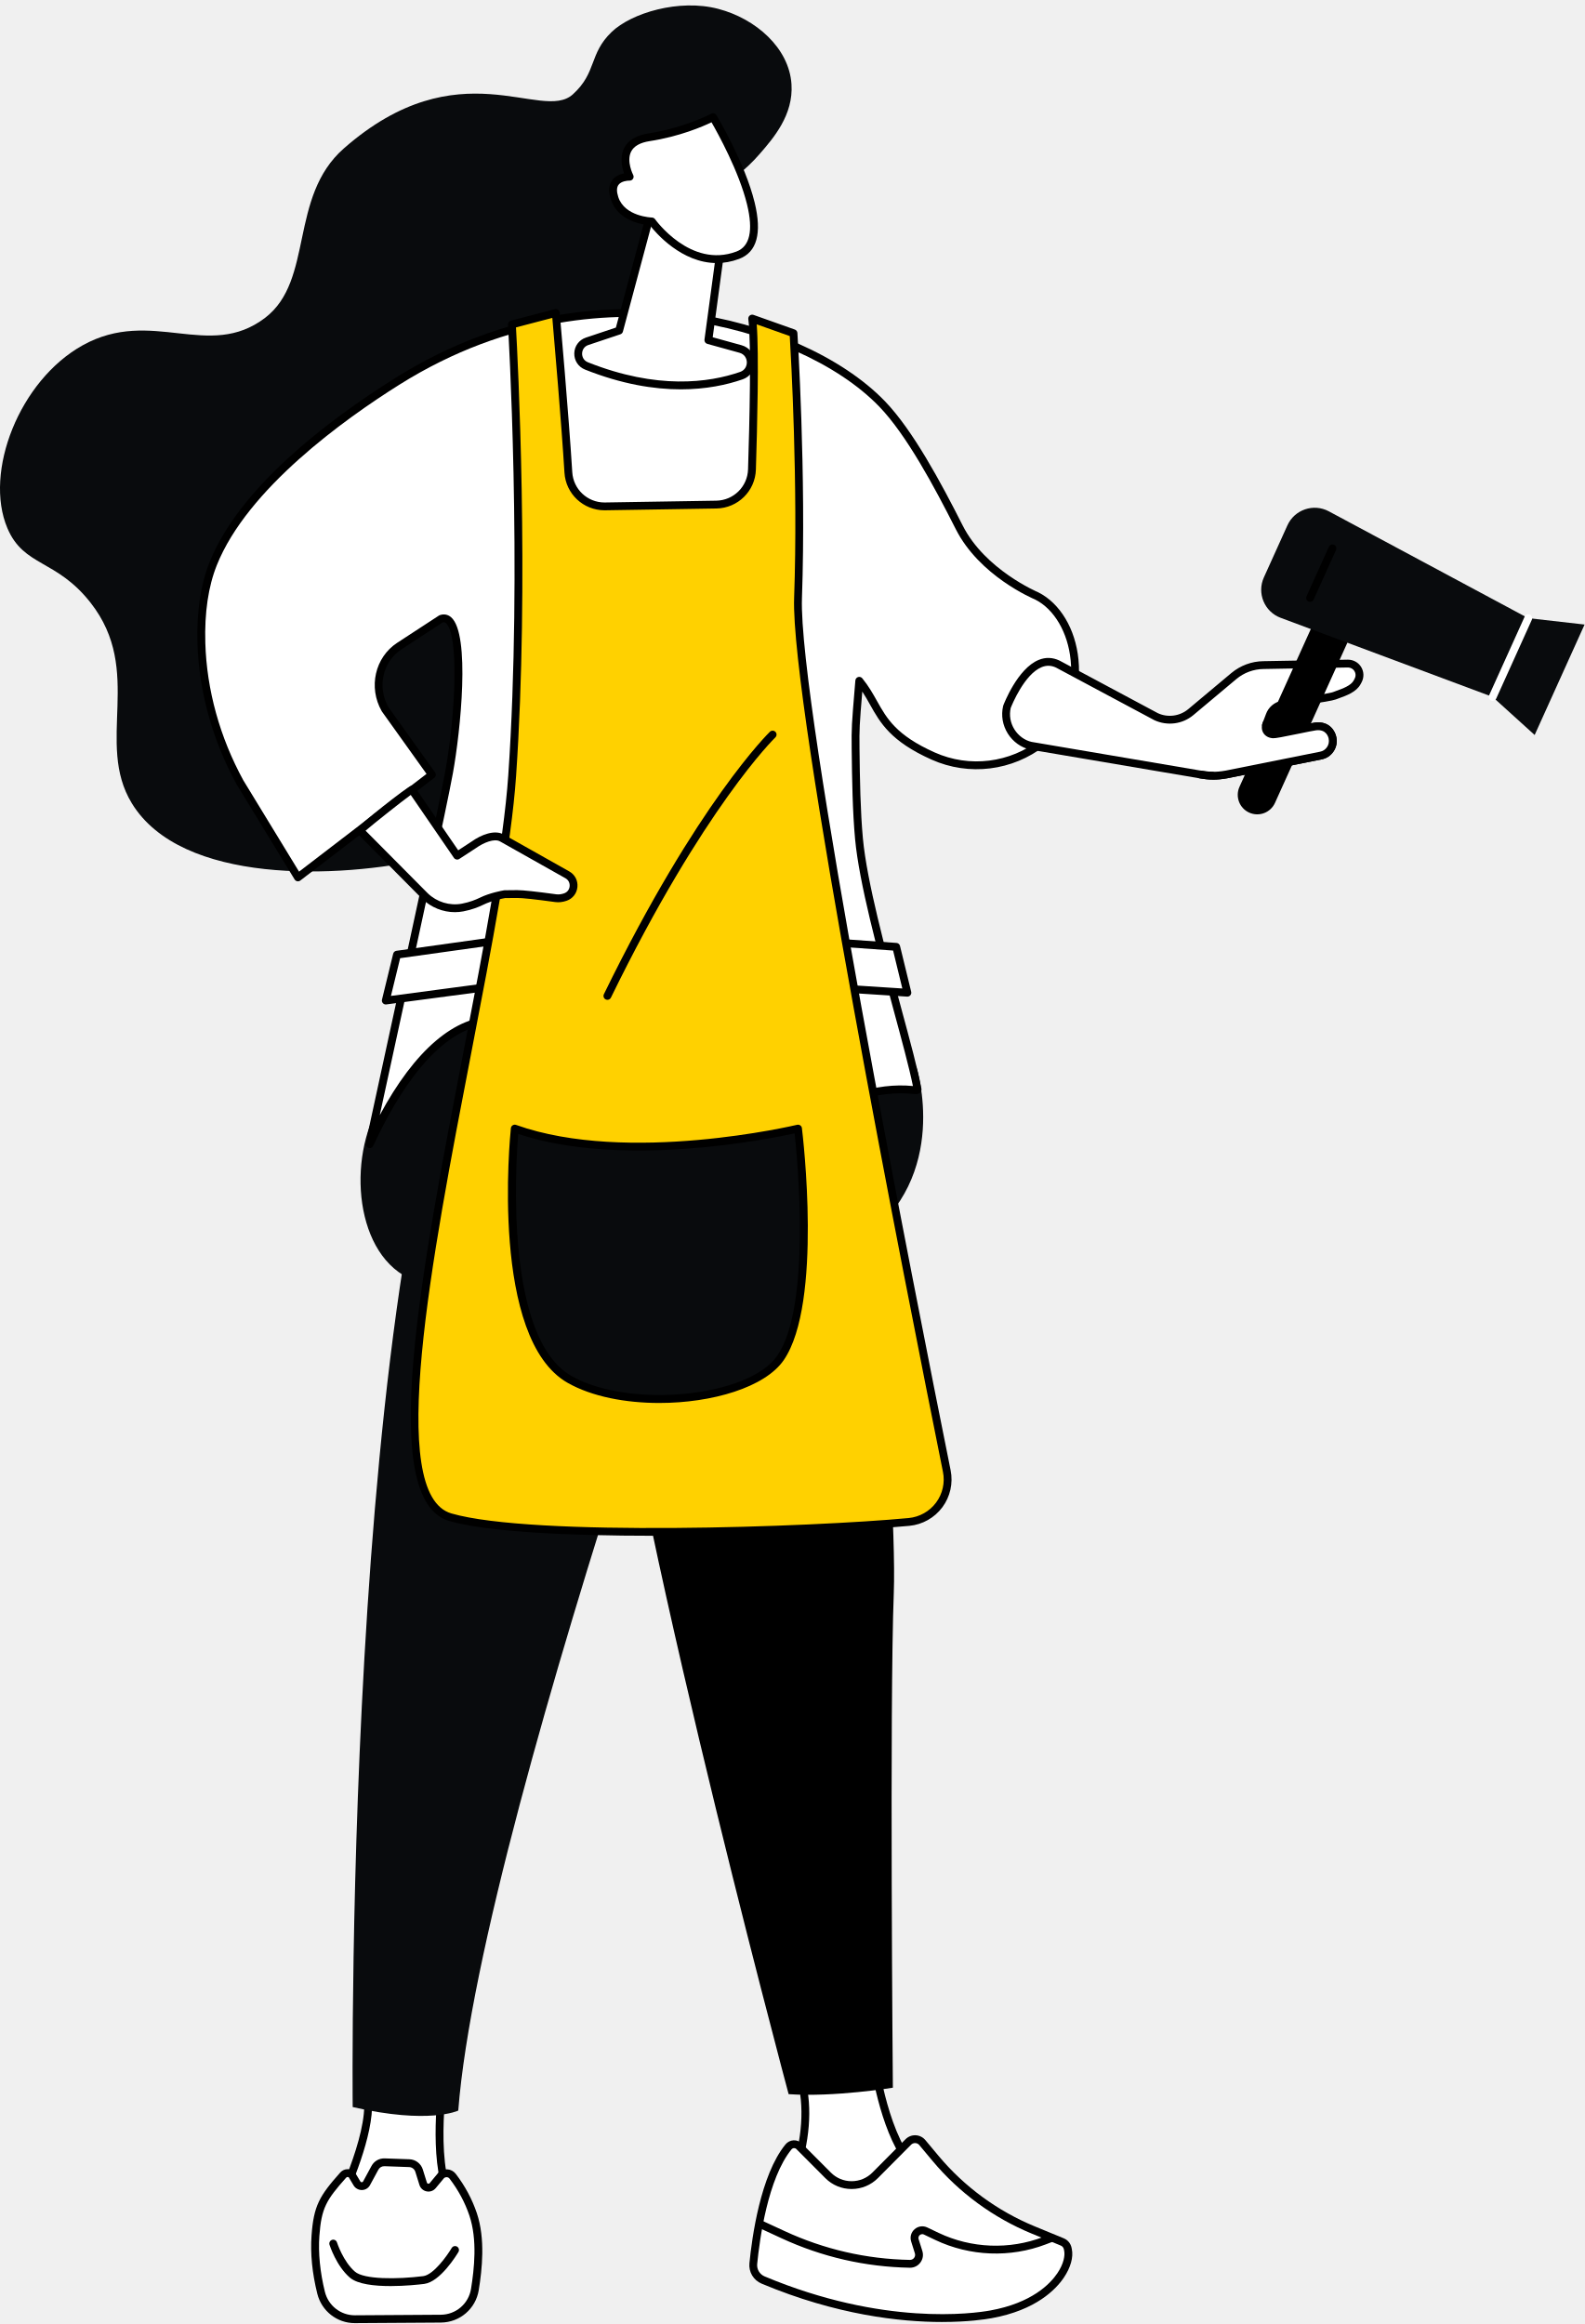
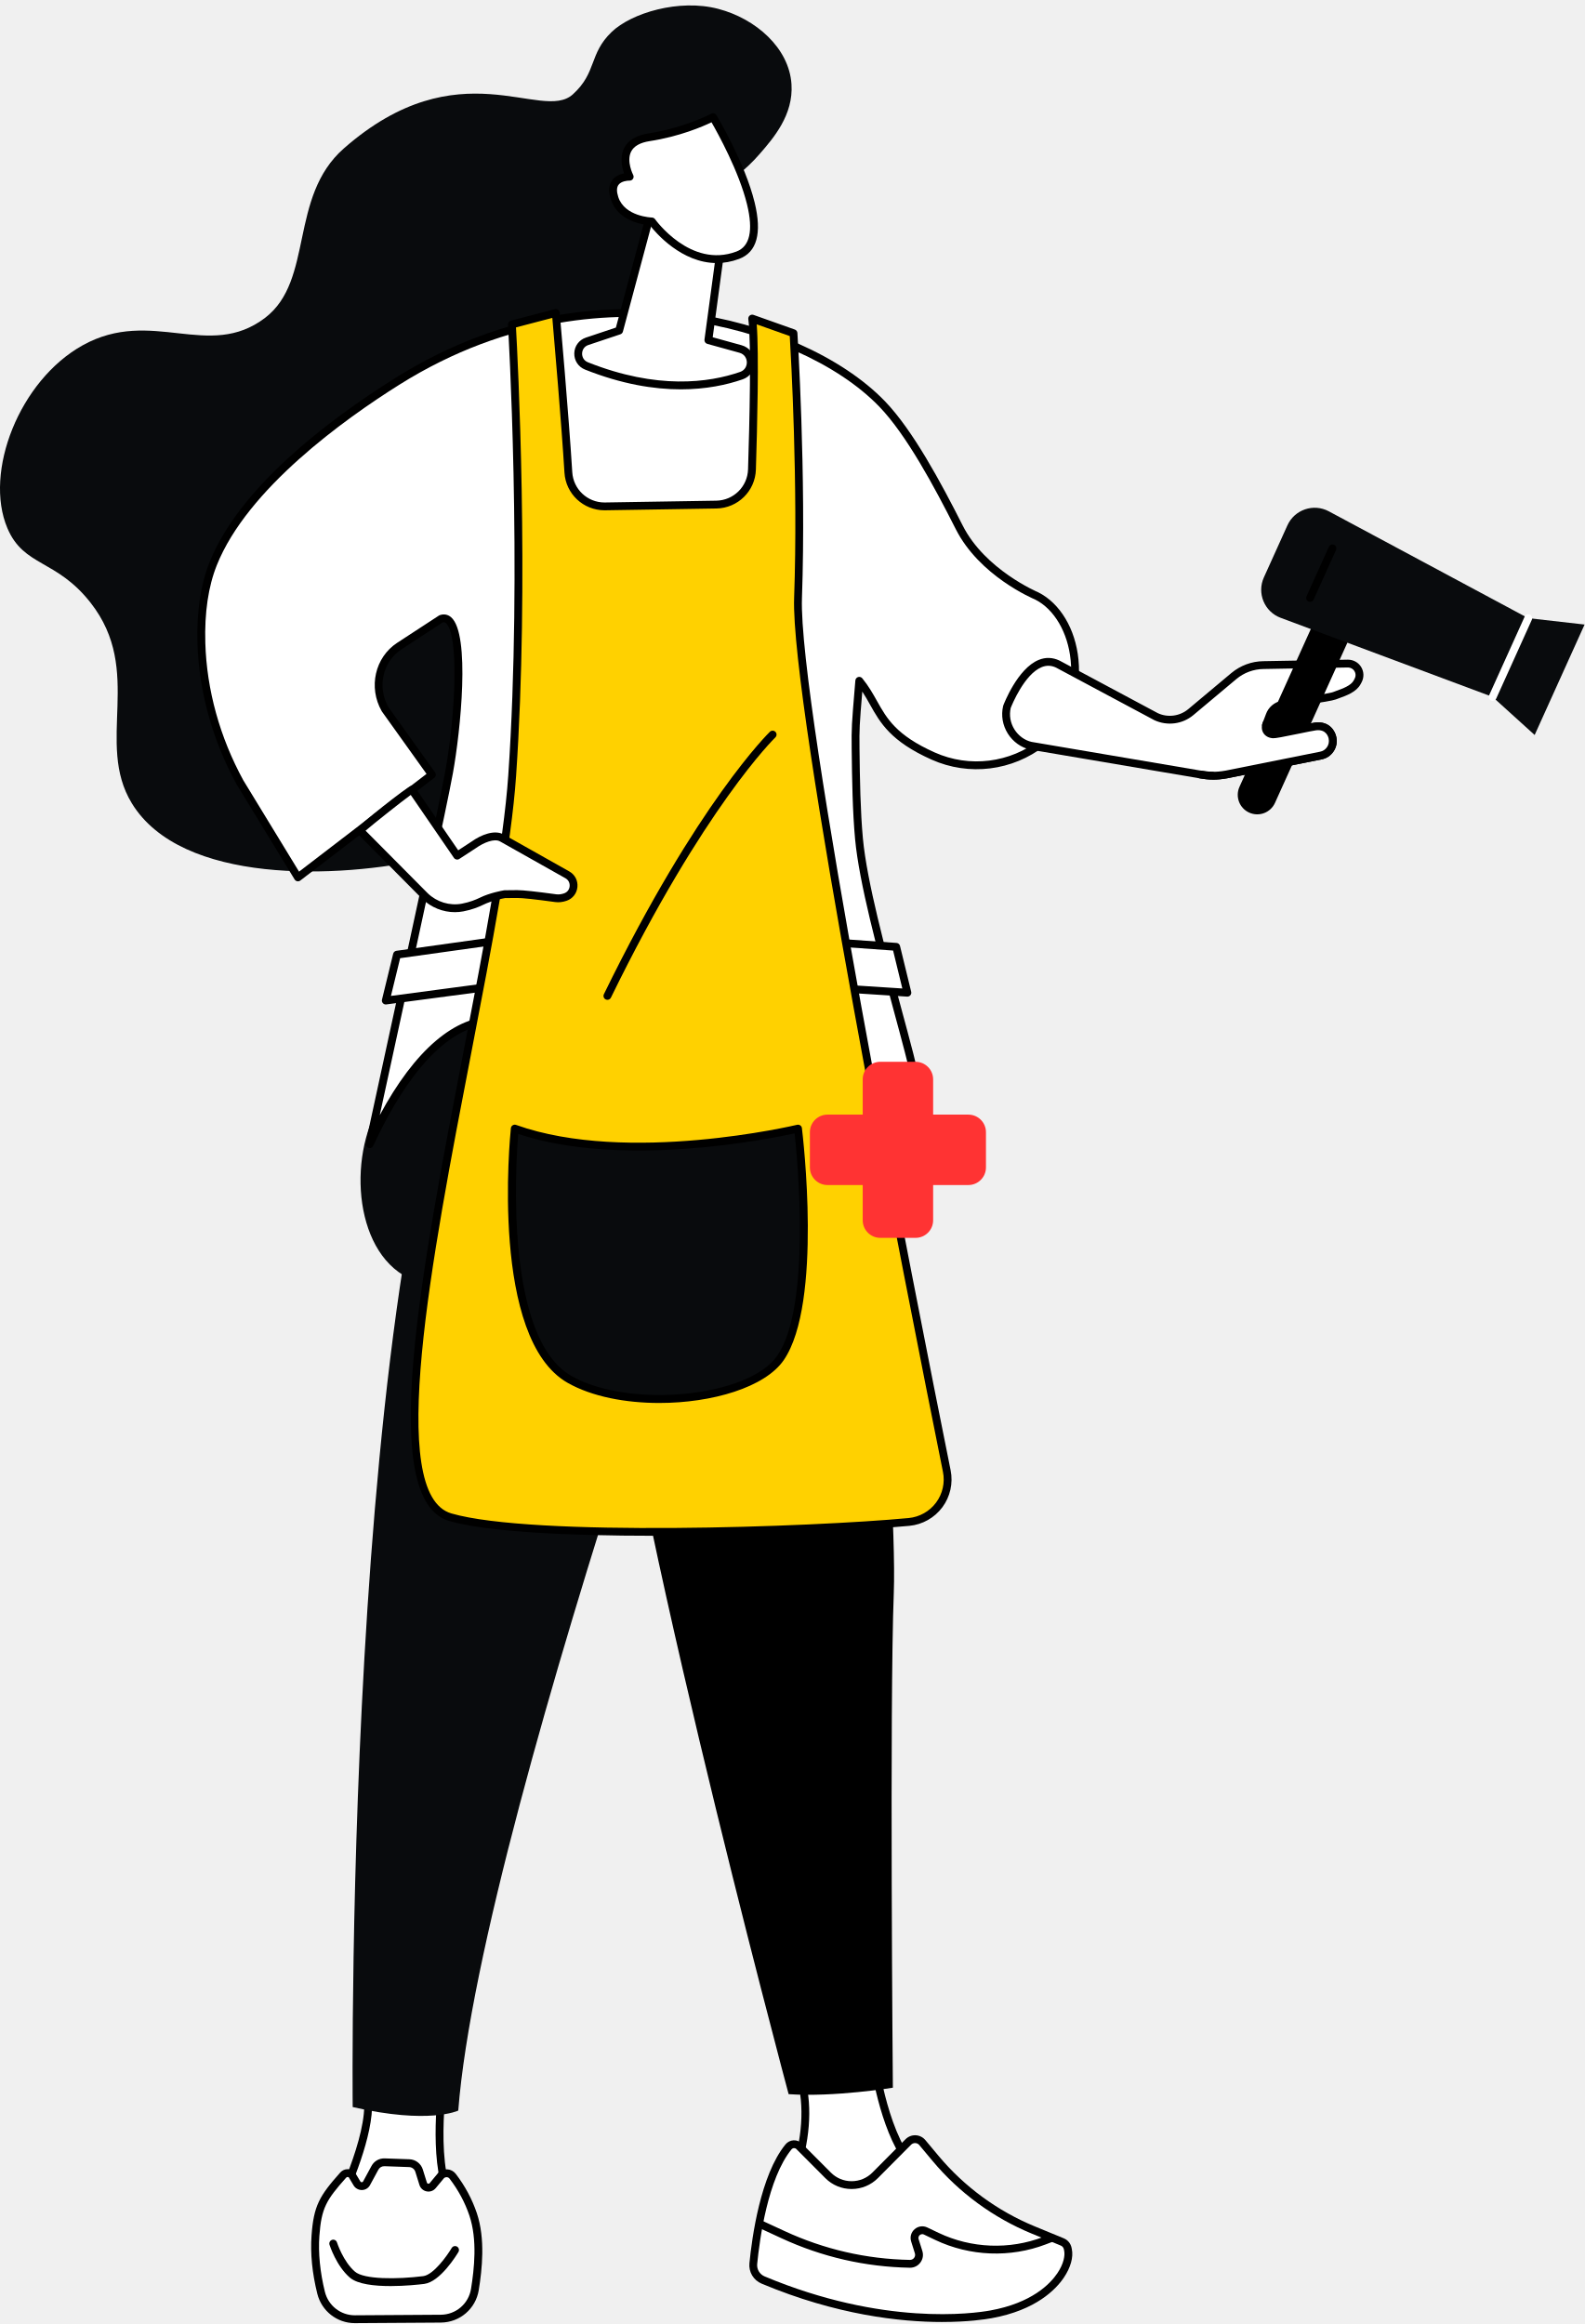
<svg xmlns="http://www.w3.org/2000/svg" height="264" viewBox="0 0 180 264" width="180">
  <g fill="none" fill-rule="evenodd" transform="matrix(-1 0 0 1 180 .617095)">
    <path d="m129.642 235.535s1.609 10.913-1.415 14.548l-.932 1.134 14.572-.71s-4.156-8.357-3.649-12.799z" fill="#fff" />
    <path d="m130.169 236.127c.299 2.458 1.11 10.98-1.601 14.238l-.293.358 12.9-.627c-.922-1.967-3.653-8.149-3.431-12.049zm-2.875 15.534c-.168 0-.321-.093-.398-.245-.079-.158-.057-.346.055-.481l.932-1.136c2.867-3.445 1.334-14.093 1.318-14.2-.02-.146.032-.295.144-.394.109-.099.261-.137.406-.101l8.578 2.173c.214.055.358.261.332.481-.487 4.26 3.564 12.469 3.605 12.55.067.135.061.293-.014.425-.077.129-.212.21-.362.218l-14.572.71c-.008 0-.016 0-.022 0z" fill="#000" />
    <path d="m128.578 246.601c-1.001 1.308-1.797 2.766-2.323 4.326-.914 2.719-.619 5.934-.202 8.535.305 1.9 1.943 3.299 3.867 3.313l9.742.063c1.83.014 3.423-1.233 3.863-3.008.433-1.751.813-4.076.637-6.485-.232-3.202-.78-4.219-3.15-6.878-.265-.295-.722-.309-.989-.016l-.576.964c-.251.418-.859.404-1.092-.024l-.944-1.745c-.22-.404-.649-.651-1.108-.635l-2.798.101c-.513.018-.958.358-1.112.849l-.465 1.492c-.148.475-.764.596-1.082.212l-.978-1.177c-.38-.352-.978-.299-1.292.111" fill="#fff" />
    <path d="m129.276 246.702c-.012 0-.024 0-.038 0-.123.012-.23.071-.307.17-.995 1.3-1.753 2.713-2.252 4.197-.922 2.743-.548 6.065-.184 8.323.271 1.69 1.714 2.925 3.431 2.939l9.74.063h.026c1.615 0 3.012-1.096 3.402-2.671.55-2.22.766-4.413.627-6.346-.23-3.168-.782-4.082-3.039-6.615-.063-.069-.123-.079-.176-.079-.034 0-.085.008-.129.044l-.546.916c-.2.334-.57.524-.944.522-.39-.008-.734-.218-.92-.562l-.946-1.747c-.139-.257-.404-.41-.699-.4l-2.798.101c-.323.01-.606.226-.704.536l-.465 1.492c-.117.376-.429.657-.815.732-.386.079-.782-.063-1.033-.366l-.956-1.152c-.079-.063-.174-.097-.275-.097zm10.418 16.581c-.012 0-.022 0-.034 0l-9.742-.063c-2.151-.016-3.962-1.567-4.302-3.687-.378-2.353-.764-5.818.22-8.748.532-1.577 1.334-3.077 2.39-4.456.226-.293.566-.481.936-.513.368-.03.738.095 1.011.346.014.014.028.028.042.042l.976 1.179c.061.073.137.071.176.063.04-.008.111-.034.139-.125l.465-1.492c.21-.669.821-1.136 1.52-1.16l2.798-.099c.645-.024 1.213.309 1.514.865l.946 1.747c.042.081.117.095.156.095.034.002.113-.008.162-.089l.576-.964c.014-.026.032-.051.053-.073.21-.228.509-.356.819-.356.315.002.619.139.831.378 2.386 2.675 3.018 3.795 3.263 7.14.15 2.054-.071 4.284-.651 6.623-.489 1.975-2.24 3.348-4.264 3.348z" fill="#000" />
    <path d="m135.644 259.075c-1.696 0-3.289-.178-3.825-.245-1.826-.228-3.687-3.281-3.894-3.627-.125-.212-.057-.485.154-.611.212-.125.483-.057.611.156.499.839 2.056 3.051 3.239 3.198 3.008.376 6.716.378 7.747-.507 1.342-1.15 2.038-3.303 2.046-3.326.075-.235.325-.364.558-.289.235.075.364.325.289.56-.032.097-.782 2.418-2.313 3.73-.885.758-2.806.96-4.611.96" fill="#000" />
    <path d="m80.724 233.394s-1.223 9.378-4.991 12.641l-1.264 1.452 16.054.6-.714-1.644c-1.138-3.089-1.86-7.423-.73-11.123z" fill="#fff" />
    <path d="m75.415 247.076 14.418.54-.433-.995c-1.387-3.764-1.702-7.814-.877-10.971l-7.43-1.714c-.309 1.997-1.668 9.459-5.046 12.413zm15.108 1.456c-.006 0-.01 0-.016-.002l-16.054-.598c-.172-.006-.323-.111-.392-.267-.067-.158-.04-.34.073-.469l1.264-1.454c.014-.016.028-.03.044-.044 3.599-3.115 4.83-12.267 4.842-12.36.016-.125.085-.237.186-.307.103-.073.232-.097.354-.069l8.355 1.927c.121.028.224.103.285.21.063.107.077.235.04.354-.928 3.037-.659 7.09.722 10.838l.706 1.619c.061.139.044.301-.04.429-.083.121-.22.194-.368.194z" fill="#000" />
    <path d="m73.725 244.573c-2.984 3.568-6.789 6.358-11.091 8.129l-3.303 1.359c-.315.129-.546.406-.615.74l-.036.17c-.394 1.882 1.888 6.073 8.752 7.316 4.245.766 14.123 1.031 25.879-3.898.742-.311 1.197-1.067 1.118-1.87-.287-2.921-1.239-9.88-3.997-13.254-.305-.376-.863-.414-1.207-.073l-3.289 3.301c-1.478 1.482-3.875 1.482-5.351-.002l-3.766-3.789c-.447-.447-1.181-.416-1.587.069z" fill="#fff" />
    <path d="m75.573 243.057-1.506 1.801c-3.018 3.611-6.912 6.463-11.263 8.254l-3.303 1.361c-.18.073-.309.23-.35.418l-.034.17c-.109.52.034 1.46.768 2.549.819 1.215 2.897 3.382 7.626 4.237 1.914.346 12.14 1.785 25.628-3.869.566-.239.908-.807.849-1.415-.279-2.818-1.213-9.728-3.9-13.017-.071-.085-.172-.137-.279-.144-.099-.004-.196.032-.269.105l-3.289 3.301c-.799.801-1.86 1.241-2.99 1.241h-.002c-1.13-.002-2.193-.443-2.99-1.245l-3.766-3.789c-.127-.125-.297-.192-.475-.184-.178.008-.34.087-.455.224zm-2.598 20.097c-2.909 0-4.88-.295-5.622-.431-5.05-.914-7.31-3.285-8.206-4.617-.764-1.134-1.094-2.311-.902-3.227l.034-.17c.101-.479.431-.873.881-1.059l3.305-1.361c4.217-1.737 7.992-4.502 10.917-8.002l1.506-1.801c.273-.328.675-.524 1.1-.544.427-.018.843.146 1.144.447l3.766 3.789c.629.633 1.468.98 2.359.983h.002c.892 0 1.731-.348 2.359-.98l3.291-3.301c.247-.249.592-.38.942-.364.358.018.695.188.924.469 2.84 3.477 3.809 10.593 4.094 13.492.099.999-.459 1.933-1.389 2.323-8.507 3.566-15.759 4.355-20.508 4.355z" fill="#000" />
    <path d="m76.626 256.992c-.467 0-.894-.212-1.175-.588-.285-.382-.368-.863-.224-1.318l.423-1.342c.079-.251-.079-.414-.129-.459-.051-.042-.235-.178-.473-.065l-1.29.615c-3.928 1.868-8.511 2.05-12.575.495l-.75-.287c-.228-.087-.344-.346-.257-.574.089-.23.344-.344.574-.257l.75.287c3.837 1.468 8.165 1.298 11.875-.467l1.29-.615c.483-.228 1.033-.154 1.437.196.404.352.556.887.394 1.397l-.421 1.342c-.057.178-.024.368.089.52.111.15.289.23.473.23 4.947-.093 9.732-1.193 14.222-3.269l2.582-1.193c.224-.105.487-.006.59.216.103.222.006.487-.218.59l-2.58 1.193c-4.603 2.129-9.508 3.257-14.58 3.352-.008 0-.018 0-.028 0" fill="#000" />
    <path d="m137.433 125.936c3.253 6.801 1.708 17.776-5.77 19.286-14.91 3.008-42.699-.012-49.55-4.915-10.203-7.3-6.215-19.691-6.215-19.691s7.007-14.705 38.049-11.366c11.453 1.233 19.539 8.436 23.485 16.685" fill="#090b0d" />
    <path d="m82.786 114.097s-4.803 53.567-4.316 66.253c.487 12.688.105 56.189.105 56.189s6.665 1.094 11.841.734c0 0 20.16-75.175 20.635-96.099.473-20.924-6.645-35.053-6.645-35.053z" fill="#000" />
    <path d="m90.606 110.28s34.663 94.338 37.338 128.857c0 0 3.267 1.607 11.992-.4 0 0 1.15-106.912-16.852-132.44z" fill="#090b0d" />
    <path d="m101.951 22.657c-1.751-1.203-4.979-2.026-8.228-5.765-1.583-1.82-3.871-4.451-3.631-7.964.281-4.103 4.053-7.42 8.315-8.538 4.464-1.171 9.87.473 12.11 2.621 2.608 2.502 1.658 4.597 4.413 7.092 3.556 3.22 12.932-5.341 26.01 6.139 6.283 5.516 3.372 14.991 8.946 19.245 6.401 4.886 12.858-1.234 20.706 3.112 7.205 3.991 11.269 14.416 8.568 20.783-1.872 4.411-5.555 3.495-9.459 8.481-6.083 7.767-.481 15.886-4.672 22.764-5.616 9.215-23.336 8.643-33.869 6.237-1.951-.447-22.303-5.404-28.95-22.105-8.064-20.262 8.788-45.886-.259-52.101" fill="#090b0d" />
    <path d="m157.12 72.431c.089-3.014-.218-6.206-1.336-9.006-3.138-7.856-12.346-15.334-20.902-20.709-22.343-14.039-46.344-6.524-55.092 2.56-3.285 3.411-6.653 9.849-8.754 14.008-2.644 5.237-8.794 7.793-8.794 7.793-5.179 2.6-6.178 12.356-.681 16.65 3.544 2.766 8.331 3.374 12.435 1.543 6.328-2.828 5.968-5.574 8.394-8.55.412 4.955.447 5.214.418 7.702-.044 3.821-.111 7.272-.386 10.242-.73 7.856-5.582 22.727-6.655 28.467-.018.095.148.113.408.083 2.173-.239 4.373.069 6.451.748l2.481.811c4.007.993 11.186-9.285 11.186-9.285l3.281 10.69s8.994 1.516 12.502.202c6.067-2.272 6.916-10.947 11.626-11.085 8.558-.249 14.329 14.372 14.307 14.058-.032-.485-7.901-36.062-9.021-42.22-1.308-7.191-1.85-18.413.918-17.447 0 0 4.628 3.022 4.735 3.091 2.357 1.545 3.008 4.723 1.613 7.171l-5.319 7.438 15.215 11.669 6.578-10.787c2.667-4.868 4.231-10.286 4.391-15.836" fill="#fff" />
    <path d="m99.918 125.782c1.514.235 8.98 1.312 12.002.18 2.893-1.084 4.599-3.785 6.103-6.166 1.581-2.505 3.075-4.87 5.667-4.947 4.603-.129 9.2 3.823 13.173 11.214-.447-2.068-1.065-4.909-1.731-7.965-2.477-11.378-5.867-26.961-6.58-30.887-.865-4.755-2.012-15.815.21-17.716.37-.315.815-.396 1.29-.23.034.012.067.028.097.049l4.735 3.091c2.525 1.654 3.297 5.064 1.757 7.763-.008.014-.016.026-.024.038l-5.068 7.088 14.481 11.105 6.322-10.363c2.671-4.88 4.171-10.286 4.324-15.617.101-3.441-.338-6.411-1.304-8.829-3.469-8.684-14.475-16.57-20.726-20.499-12.52-7.867-24.504-8.326-32.352-7.327-8.95 1.14-17.449 4.902-22.183 9.819-3.091 3.21-6.259 9.114-8.677 13.9-2.687 5.324-8.762 7.896-9.019 8.003-2.167 1.09-3.726 3.736-4.037 6.896-.358 3.601.968 7.047 3.459 8.992 3.435 2.683 8.024 3.253 11.978 1.488 4.385-1.959 5.444-3.853 6.568-5.859.465-.829.946-1.686 1.664-2.565.115-.142.303-.198.477-.144.172.053.295.206.311.386l.059.704c.358 4.304.386 4.656.36 7.043-.04 3.51-.103 7.197-.388 10.278-.463 4.987-2.606 12.89-4.326 19.24-.968 3.574-1.815 6.696-2.246 8.808 2.082-.204 4.258.061 6.473.784l2.479.811c3.02.748 8.736-6.328 10.682-9.118.097-.139.267-.21.435-.184.168.026.305.146.356.309zm38.063 4.025c-.263 0-.376-.243-.562-.641-2.347-5.04-7.203-13.43-13.496-13.43-.069 0-.137 0-.206.002-2.119.063-3.427 2.133-4.941 4.533-1.579 2.501-3.37 5.335-6.544 6.524-3.576 1.34-12.358-.117-12.73-.18-.168-.028-.303-.148-.352-.307l-3.018-9.833c-1.83 2.487-7.46 9.637-11.131 8.729l-2.511-.821c-2.153-.704-4.26-.948-6.265-.728-.287.032-.58.032-.77-.172-.109-.117-.154-.275-.123-.435.4-2.141 1.304-5.475 2.349-9.336 1.712-6.318 3.843-14.178 4.298-19.09.283-3.049.346-6.714.386-10.205.026-2.254 0-2.662-.317-6.475-.332.505-.613 1.007-.887 1.498-1.144 2.042-2.329 4.154-6.981 6.233-4.254 1.9-9.194 1.29-12.89-1.597-2.77-2.163-4.191-5.82-3.797-9.783.342-3.459 2.086-6.376 4.551-7.616.089-.038 6.061-2.572 8.598-7.595 2.444-4.841 5.655-10.82 8.829-14.115 4.868-5.056 13.571-8.92 22.711-10.084 7.994-1.018 20.196-.551 32.939 7.456 7.749 4.869 17.695 12.451 21.08 20.922 1.011 2.531 1.47 5.622 1.367 9.182-.158 5.473-1.696 11.018-4.446 16.038l-6.589 10.804c-.065.107-.174.182-.297.206-.125.022-.253-.008-.352-.085l-15.217-11.669c-.19-.146-.23-.416-.091-.611l5.305-7.417c1.294-2.291.645-5.167-1.482-6.56l-4.682-3.059c-.15-.04-.261-.016-.374.083-1.454 1.243-1.148 10.094.085 16.879.712 3.912 4.1 19.487 6.576 30.856 1.805 8.301 2.438 11.222 2.452 11.414.014.214-.125.412-.334.467-.051.012-.097.018-.139.018z" fill="#000" />
    <path d="m136.178 113.042-13.04-1.731-1.296-5.305 13.066 1.826z" fill="#fff" />
    <path d="m123.498 110.909 12.093 1.607-1.045-4.286-12.116-1.694zm12.68 2.578c-.02 0-.04 0-.059-.004l-13.04-1.731c-.182-.024-.33-.158-.374-.336l-1.296-5.305c-.034-.144.004-.295.103-.404.099-.109.243-.162.39-.142l13.066 1.826c.18.024.328.158.37.336l1.27 5.21c.036.144-.002.293-.101.402-.085.095-.204.148-.33.148z" fill="#000" />
    <path d="m76.925 112.152 13.038-.841 1.296-5.305-13.064.936z" fill="#fff" />
    <path d="m78.549 107.363-1.049 4.308 12.11-.782 1.073-4.395zm-1.623 5.234c-.131 0-.257-.057-.342-.158-.091-.109-.125-.255-.091-.392l1.27-5.21c.044-.188.208-.325.4-.34l13.066-.936c.142-.008.279.049.37.158.093.107.127.255.093.392l-1.296 5.305c-.046.188-.208.325-.402.338l-13.04.843c-.01 0-.02 0-.028 0z" fill="#000" />
    <path d="m89.86 37.24s-1.017 15.912-.513 30.068c.431 12.093-12.979 79.723-16.897 99.186-.568 2.818 1.427 5.505 4.292 5.778 11.816 1.118 42.996 2.096 52.106-.538 11.661-3.374-5.39-60.374-7.029-84.234-1.638-23.859.034-51.262.034-51.262l-4.989-1.304s-1.035 11.696-1.425 18.108c-.133 2.199-1.975 3.9-4.179 3.864l-12.627-.204c-2.2-.036-3.983-1.788-4.051-3.986-.168-5.313-.39-14.446-.026-17.145z" fill="#ffd100" />
    <path d="m90.286 37.56c-.133 2.233-.954 16.805-.495 29.731.431 12.087-12.831 79.052-16.905 99.289-.247 1.221.038 2.493.778 3.491.742.999 1.878 1.64 3.119 1.757 10.961 1.037 42.737 2.141 51.94-.522 7.432-2.151 2.27-28.881-2.284-52.466-2.325-12.047-4.522-23.427-5.064-31.311-1.52-22.131-.176-47.614.012-50.954l-4.128-1.079c-.204 2.348-1.039 12.01-1.379 17.572-.146 2.415-2.139 4.283-4.553 4.283-.026 0-.051-0-.077-.001l-12.627-.204c-2.44-.039-4.411-1.979-4.488-4.416-.154-4.865-.358-13.131-.095-16.504zm15.407 136.284c-11.21 0-23.101-.572-28.994-1.13-1.49-.142-2.857-.912-3.748-2.113-.892-1.199-1.233-2.729-.938-4.197 4.07-20.212 17.315-87.09 16.889-99.081-.497-14.017.505-29.954.516-30.113.01-.177.125-.331.293-.391l4.694-1.666c.148-.052.309-.024.431.074.119.098.18.251.16.405-.36 2.675-.135 11.844.03 17.071.061 1.962 1.65 3.523 3.613 3.555l12.629.204c.02 0.0.04.001.061.001 1.943 0 3.548-1.503 3.665-3.448.386-6.345 1.415-18.003 1.427-18.12.01-.13.079-.249.186-.324.107-.075.243-.1.368-.067l4.991 1.304c.204.054.344.245.33.457-.016.274-1.65 27.648-.032 51.204.538 7.83 2.729 19.183 5.05 31.204 4.852 25.129 9.87 51.111 1.658 53.487-4.326 1.251-13.545 1.684-23.277 1.684z" fill="#000" />
    <path d="m89.346 127.589s19.21 4.632 32.176 0c0 0 2.452 23.597-6.245 28.505-6.603 3.726-20.524 2.545-23.952-2.47-4.385-6.419-1.979-26.035-1.979-26.035" fill="#090b0d" />
    <path d="m89.733 128.133c-.33 3.059-1.9 19.59 1.961 25.24 3.22 4.71 16.757 6.063 23.366 2.333 7.616-4.298 6.366-23.93 6.071-27.51-11.76 3.92-28.347.604-31.398-.063zm15.379 30.624c-5.988 0-12.025-1.767-14.151-4.882-4.429-6.481-2.153-25.531-2.054-26.34.014-.125.083-.239.188-.311.103-.071.235-.095.358-.067.19.046 19.232 4.547 31.922.014.127-.046.271-.03.386.042.115.073.192.194.206.332.101.974 2.381 23.942-6.469 28.936-2.751 1.555-6.56 2.276-10.385 2.276z" fill="#000" />
    <path d="m111 112.959c-.164 0-.321-.091-.398-.249-10.573-21.66-18.597-29.484-18.676-29.558-.178-.17-.184-.453-.014-.629.17-.178.453-.184.629-.014.081.077 8.206 7.983 18.86 29.811.107.22.016.487-.204.594-.063.03-.129.044-.196.044" fill="#000" />
    <path d="m122.991 94.572c.865-.485 2.262.119 3.186.778l1.892 1.235 5.149-7.504c.069-.095 5.962 4.569 5.887 4.658l-7.383 7.438c-1.134 1.094-2.729 1.591-4.278 1.298-.916-.172-1.67-.479-2.163-.722-1.045-.511-2.402-.758-2.62-.795l-1.409-.014c-.722-.006-2.675.235-4.381.469-.372.051-.74-.006-1.086-.123-1.138-.386-1.282-1.939-.235-2.529z" fill="#fff" />
    <path d="m121.222 100.499h.034l1.409.014c.024 0 .049.002.071.006.267.044 1.652.301 2.741.835.449.22 1.169.518 2.05.683 1.391.263 2.846-.178 3.886-1.183l7.06-7.11c-.98-.843-4.106-3.318-5.131-4.059l-4.907 7.151c-.135.198-.406.253-.609.121l-1.894-1.235c-.873-.623-2.09-1.118-2.723-.762l-7.44 4.189c-.334.188-.513.53-.477.912.036.382.273.685.637.807.313.107.609.142.881.105 2.293-.313 3.776-.473 4.411-.473zm7.102 2.503c-.321 0-.643-.03-.962-.091-.978-.184-1.779-.513-2.276-.758-.946-.465-2.204-.706-2.464-.752l-1.373-.012c-.558-.008-2.058.156-4.316.465-.412.057-.845.008-1.288-.144-.695-.235-1.169-.835-1.237-1.567-.069-.732.287-1.409.926-1.769l7.44-4.191h.002c1.045-.586 2.576.03 3.659.803l1.514.989 4.902-7.146c.095-.135.263-.21.429-.19.382.049 6.097 4.567 6.241 4.933.059.152.03.332-.075.455l-7.407 7.464c-1.015.978-2.351 1.512-3.714 1.512z" fill="#000" />
    <path d="m43.645 87.365c-.728.121-1.597.243-2.974-.008l-10.696-2.143c-.928-.168-1.534-1.073-1.342-2.001 0 0 .259-1.498 1.902-1.312.653.075 4.409.932 4.842.902.697-.051 1.011-.582.744-1.233-.135-.332-.251-.639-.344-.906-.222-.641-.772-1.11-1.435-1.237-1.342-.261-5.345-.784-5.921-1.005-.855-.328-2.113-.673-2.576-1.512l-.119-.22c-.471-.875.164-1.937 1.152-1.927l9.597.174c1.231.012 2.42.453 3.364 1.245l4.892 4.096c1.102.924 2.634 1.126 3.934.522l11.19-5.984c3.334-1.571 5.762 4.87 5.762 4.87.467 1.989-.827 3.989-2.727 4.415z" fill="#fff" />
    <path d="m30.264 82.329c-.997 0-1.175.855-1.193.96-.071.346-.006.683.184.962.186.279.471.465.799.526l10.705 2.143c1.257.228 2.048.133 2.812.006l19.244-3.265c.776-.174 1.496-.693 1.951-1.419.461-.738.611-1.599.425-2.428-.133-.34-1.551-3.847-3.526-4.648-.548-.22-1.078-.204-1.619.051l-11.17 5.974c-1.474.685-3.202.457-4.431-.572l-4.89-4.098c-.863-.724-1.959-1.128-3.083-1.14l-9.601-.174c-.297.006-.574.152-.732.412-.16.265-.168.586-.02.859l.117.22c.317.57 1.227.9 1.959 1.164.133.049.263.097.384.144.307.117 2.09.388 3.394.586.987.15 1.919.293 2.454.396.819.158 1.498.744 1.771 1.526.091.261.202.56.336.885.186.455.17.9-.049 1.251-.216.348-.598.558-1.076.592-.281.02-1.179-.156-3.012-.532-.817-.168-1.662-.342-1.912-.37-.079-.01-.152-.014-.22-.014zm11.924 5.618c-.459 0-.98-.04-1.597-.154l-10.703-2.143c-.56-.101-1.049-.423-1.371-.902-.325-.481-.439-1.059-.319-1.627.111-.647.762-1.848 2.386-1.664.291.034 1.082.196 1.993.384.999.206 2.507.516 2.77.516h.004c.18-.012.317-.075.378-.172.063-.103.057-.265-.018-.447-.142-.342-.259-.657-.354-.93-.168-.485-.59-.849-1.098-.946-.52-.101-1.443-.241-2.422-.39-1.979-.301-3.208-.495-3.576-.635-.117-.044-.241-.091-.37-.137-.871-.315-1.957-.708-2.436-1.577l-.121-.224c-.297-.552-.281-1.203.042-1.741.323-.532.89-.835 1.508-.839l9.599.172c1.326.014 2.62.493 3.643 1.348l4.89 4.096c.964.809 2.325.991 3.461.461l11.168-5.974c.788-.372 1.575-.396 2.353-.079 2.428.983 3.971 5.012 4.035 5.183.006.018.012.036.016.055.251 1.071.063 2.183-.53 3.132-.58.926-1.504 1.591-2.533 1.821l-19.266 3.269s0 0-.002 0c-.455.075-.942.144-1.53.144z" fill="#000" />
    <path d="m38.096 91.693c1.114-.503 1.607-1.813 1.106-2.927l-9.38-20.748-4.031 1.821 9.378 20.75c.503 1.114 1.813 1.607 2.927 1.104" fill="#000" />
    <path d="m10.519 78.522 24.003-8.956c1.844-.687 2.721-2.792 1.91-4.587l-2.675-5.916c-.811-1.793-2.97-2.526-4.704-1.596l-22.582 12.103z" fill="#090b0d" />
    <path d="m10.442 78.554-4.771 4.322-5.671-12.546 6.394-.728z" fill="#090b0d" />
    <path d="m31.184 67.753c-.17 0-.332-.097-.406-.261l-2.545-5.63c-.101-.222-.002-.487.222-.588.224-.1.487-.002.588.222l2.545 5.63c.101.222.002.487-.222.588-.059.026-.121.038-.182.038" fill="#000" />
    <path d="m10.442 78.999c-.17 0-.332-.097-.406-.261l-4.045-8.952c-.101-.224-.002-.487.22-.588.226-.101.489-.002.59.22l4.045 8.954c.101.222.002.487-.22.588-.061.026-.123.038-.184.038" fill="#fff" />
    <path d="m42.374 87.5s-1.029-.022-1.702-.144l-10.696-2.143c-.928-.168-1.534-1.073-1.342-2.001 0 0 .259-1.498 1.902-1.312.653.075 4.409.932 4.842.902.697-.051 1.011-.582.744-1.233l3.839 1.739z" fill="#fff" />
    <path d="m42.188 87.947c-.459 0-.98-.04-1.597-.154l-10.703-2.143c-.56-.101-1.049-.423-1.371-.902-.325-.481-.439-1.059-.319-1.627.111-.647.762-1.848 2.386-1.664.291.034 1.082.196 1.993.384.999.206 2.507.516 2.77.516h.004c.18-.012.317-.075.378-.172.063-.103.057-.265-.018-.447-.095-.226.014-.487.243-.58.224-.093.485.014.58.243.186.455.17.9-.049 1.251-.216.348-.598.558-1.076.592-.281.02-1.179-.156-3.012-.532-.817-.168-1.662-.342-1.912-.37-1.15-.131-1.379.766-1.413.948-.071.344-.006.681.184.96.186.279.471.465.799.526l10.705 2.143c1.257.228 2.05.133 2.814.006.243-.04.471.123.511.366s-.123.471-.366.511c-.455.075-.944.144-1.53.144" fill="#000" />
    <path d="m97.655 24.098 1.878 13.92-3.653 1.01c-1.502.416-1.565 2.518-.091 3.028 3.582 1.239 9.574 2.082 17.586-1.104 1.292-.513 1.249-2.357-.069-2.798l-3.637-1.217-4.189-15.63z" fill="#fff" />
    <path d="m98.145 24.395 1.83 13.563c.03.22-.107.429-.321.488l-3.653 1.01c-.596.165-.823.656-.837 1.061-.012.407.184.915.772 1.118 3.542 1.226 9.415 2.03 17.277-1.097.505-.201.673-.651.663-1.006-.01-.351-.2-.787-.71-.957l-3.637-1.217c-.142-.048-.251-.163-.289-.307l-4.063-15.164zm4.514 19.216c-2.875 0-5.228-.516-7.015-1.134-.861-.298-1.399-1.078-1.369-1.987.028-.906.613-1.648 1.488-1.89l3.277-.906-1.824-13.536c-.028-.208.093-.408.291-.478l7.824-2.789c.117-.042.245-.033.356.025.109.058.19.159.222.279l4.128 15.399 3.411 1.141c.776.26 1.294.957 1.316 1.775.022.823-.457 1.552-1.223 1.857-4.181 1.662-7.826 2.245-10.882 2.245z" fill="#000" />
    <path d="m105.952 24.541s3.392-.071 4.233-2.628-1.718-2.454-1.718-2.454 2.018-3.834-2.2-4.481c-4.215-.648-7.268-2.284-7.268-2.284s-3.2 5.313-4.292 9.803c-.659 2.708-.552 5.117 1.488 5.881 5.58 2.091 9.756-3.836 9.756-3.836" fill="#fff" />
    <path d="m99.174 13.277c-.722 1.256-3.129 5.609-4.033 9.324-.726 2.983-.319 4.786 1.211 5.359 5.2 1.949 9.196-3.62 9.237-3.676.081-.115.212-.185.352-.189.032-.001 3.091-.1 3.823-2.323.206-.628.196-1.099-.028-1.399-.307-.41-1.005-.479-1.251-.472-.158.007-.307-.074-.39-.208-.085-.134-.093-.303-.018-.443.006-.015.79-1.542.23-2.648-.315-.622-1.023-1.021-2.105-1.187-3.429-.526-6.071-1.679-7.027-2.139zm-.594 15.988c-.807 0-1.658-.141-2.541-.472-2.02-.757-2.612-2.911-1.763-6.402 1.096-4.505 4.211-9.708 4.342-9.927.121-.203.382-.275.59-.163.03.016 3.043 1.609 7.128 2.236 1.383.212 2.313.774 2.764 1.669.511 1.014.251 2.182.01 2.869.431.086.976.288 1.332.761.412.547.469 1.293.166 2.215-.809 2.454-3.609 2.856-4.427 2.922-.647.829-3.592 4.292-7.601 4.292z" fill="#000" />
+     <g transform="translate(68, 120)">
+       <rect fill="#ff3333" x="0" y="6" width="20" height="8" rx="2" />
+       <rect fill="#ff3333" x="6" y="0" width="8" height="20" rx="2" />
+     </g>
  </g>
</svg>
